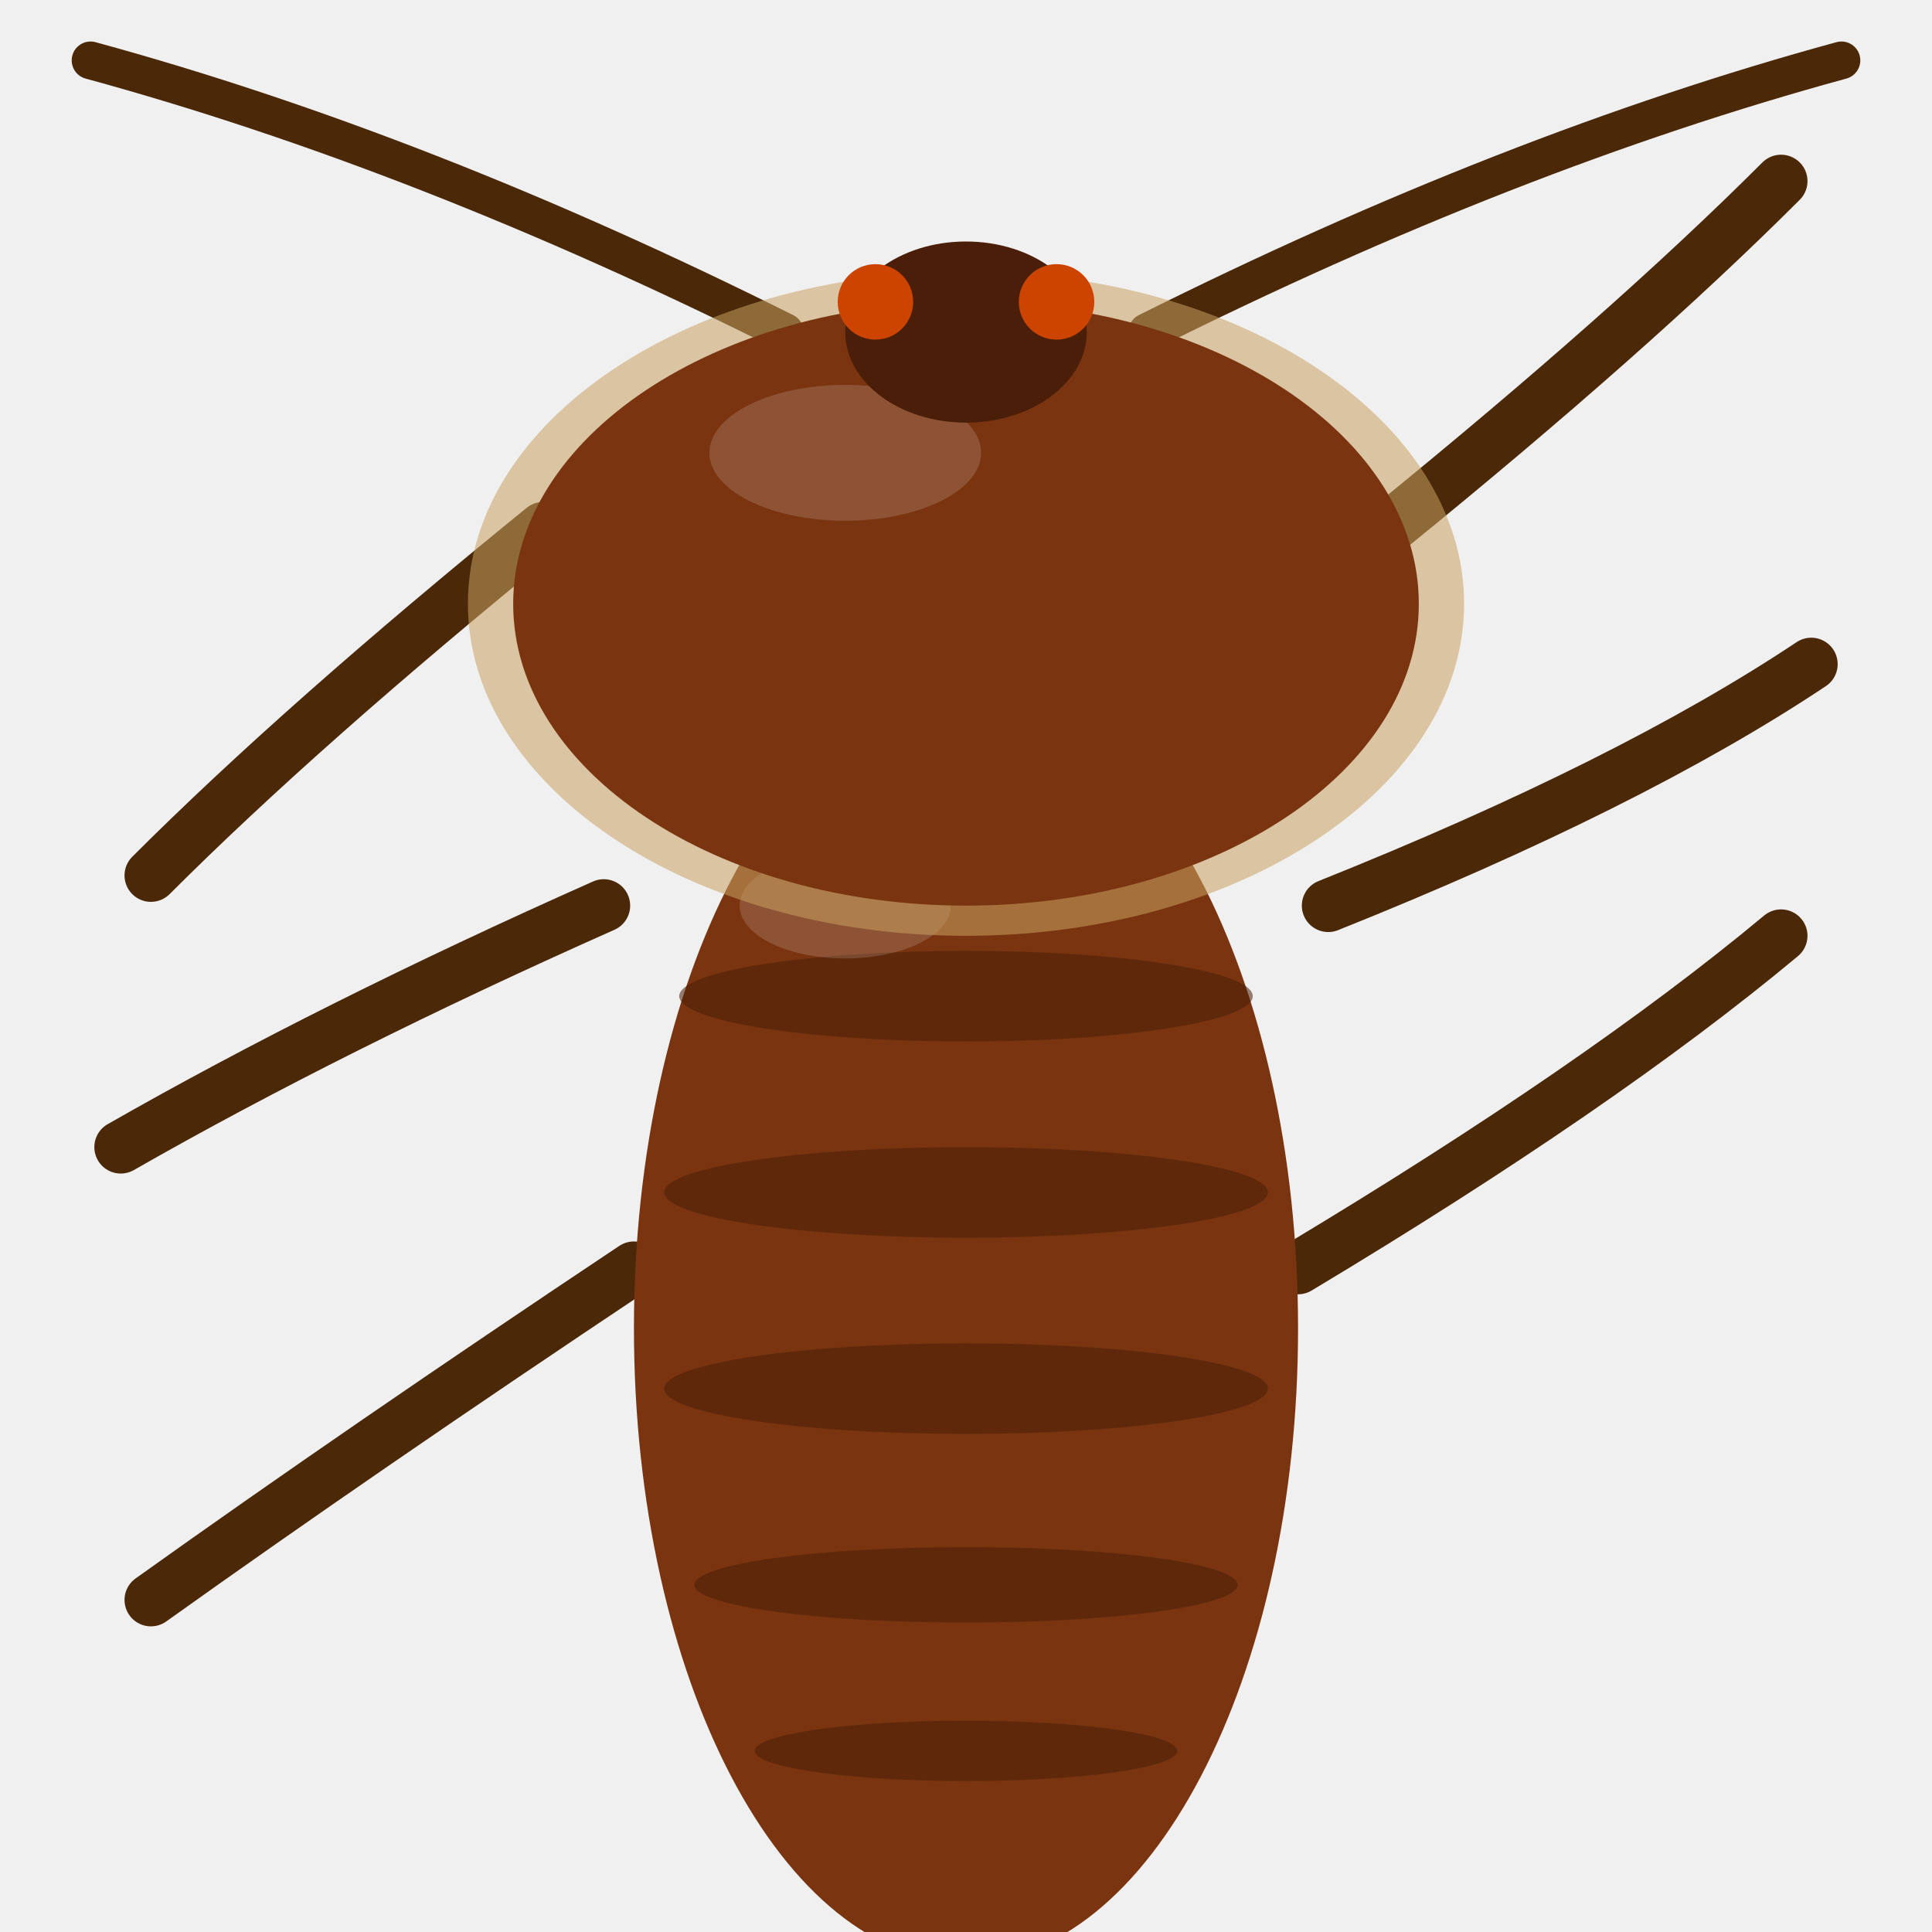
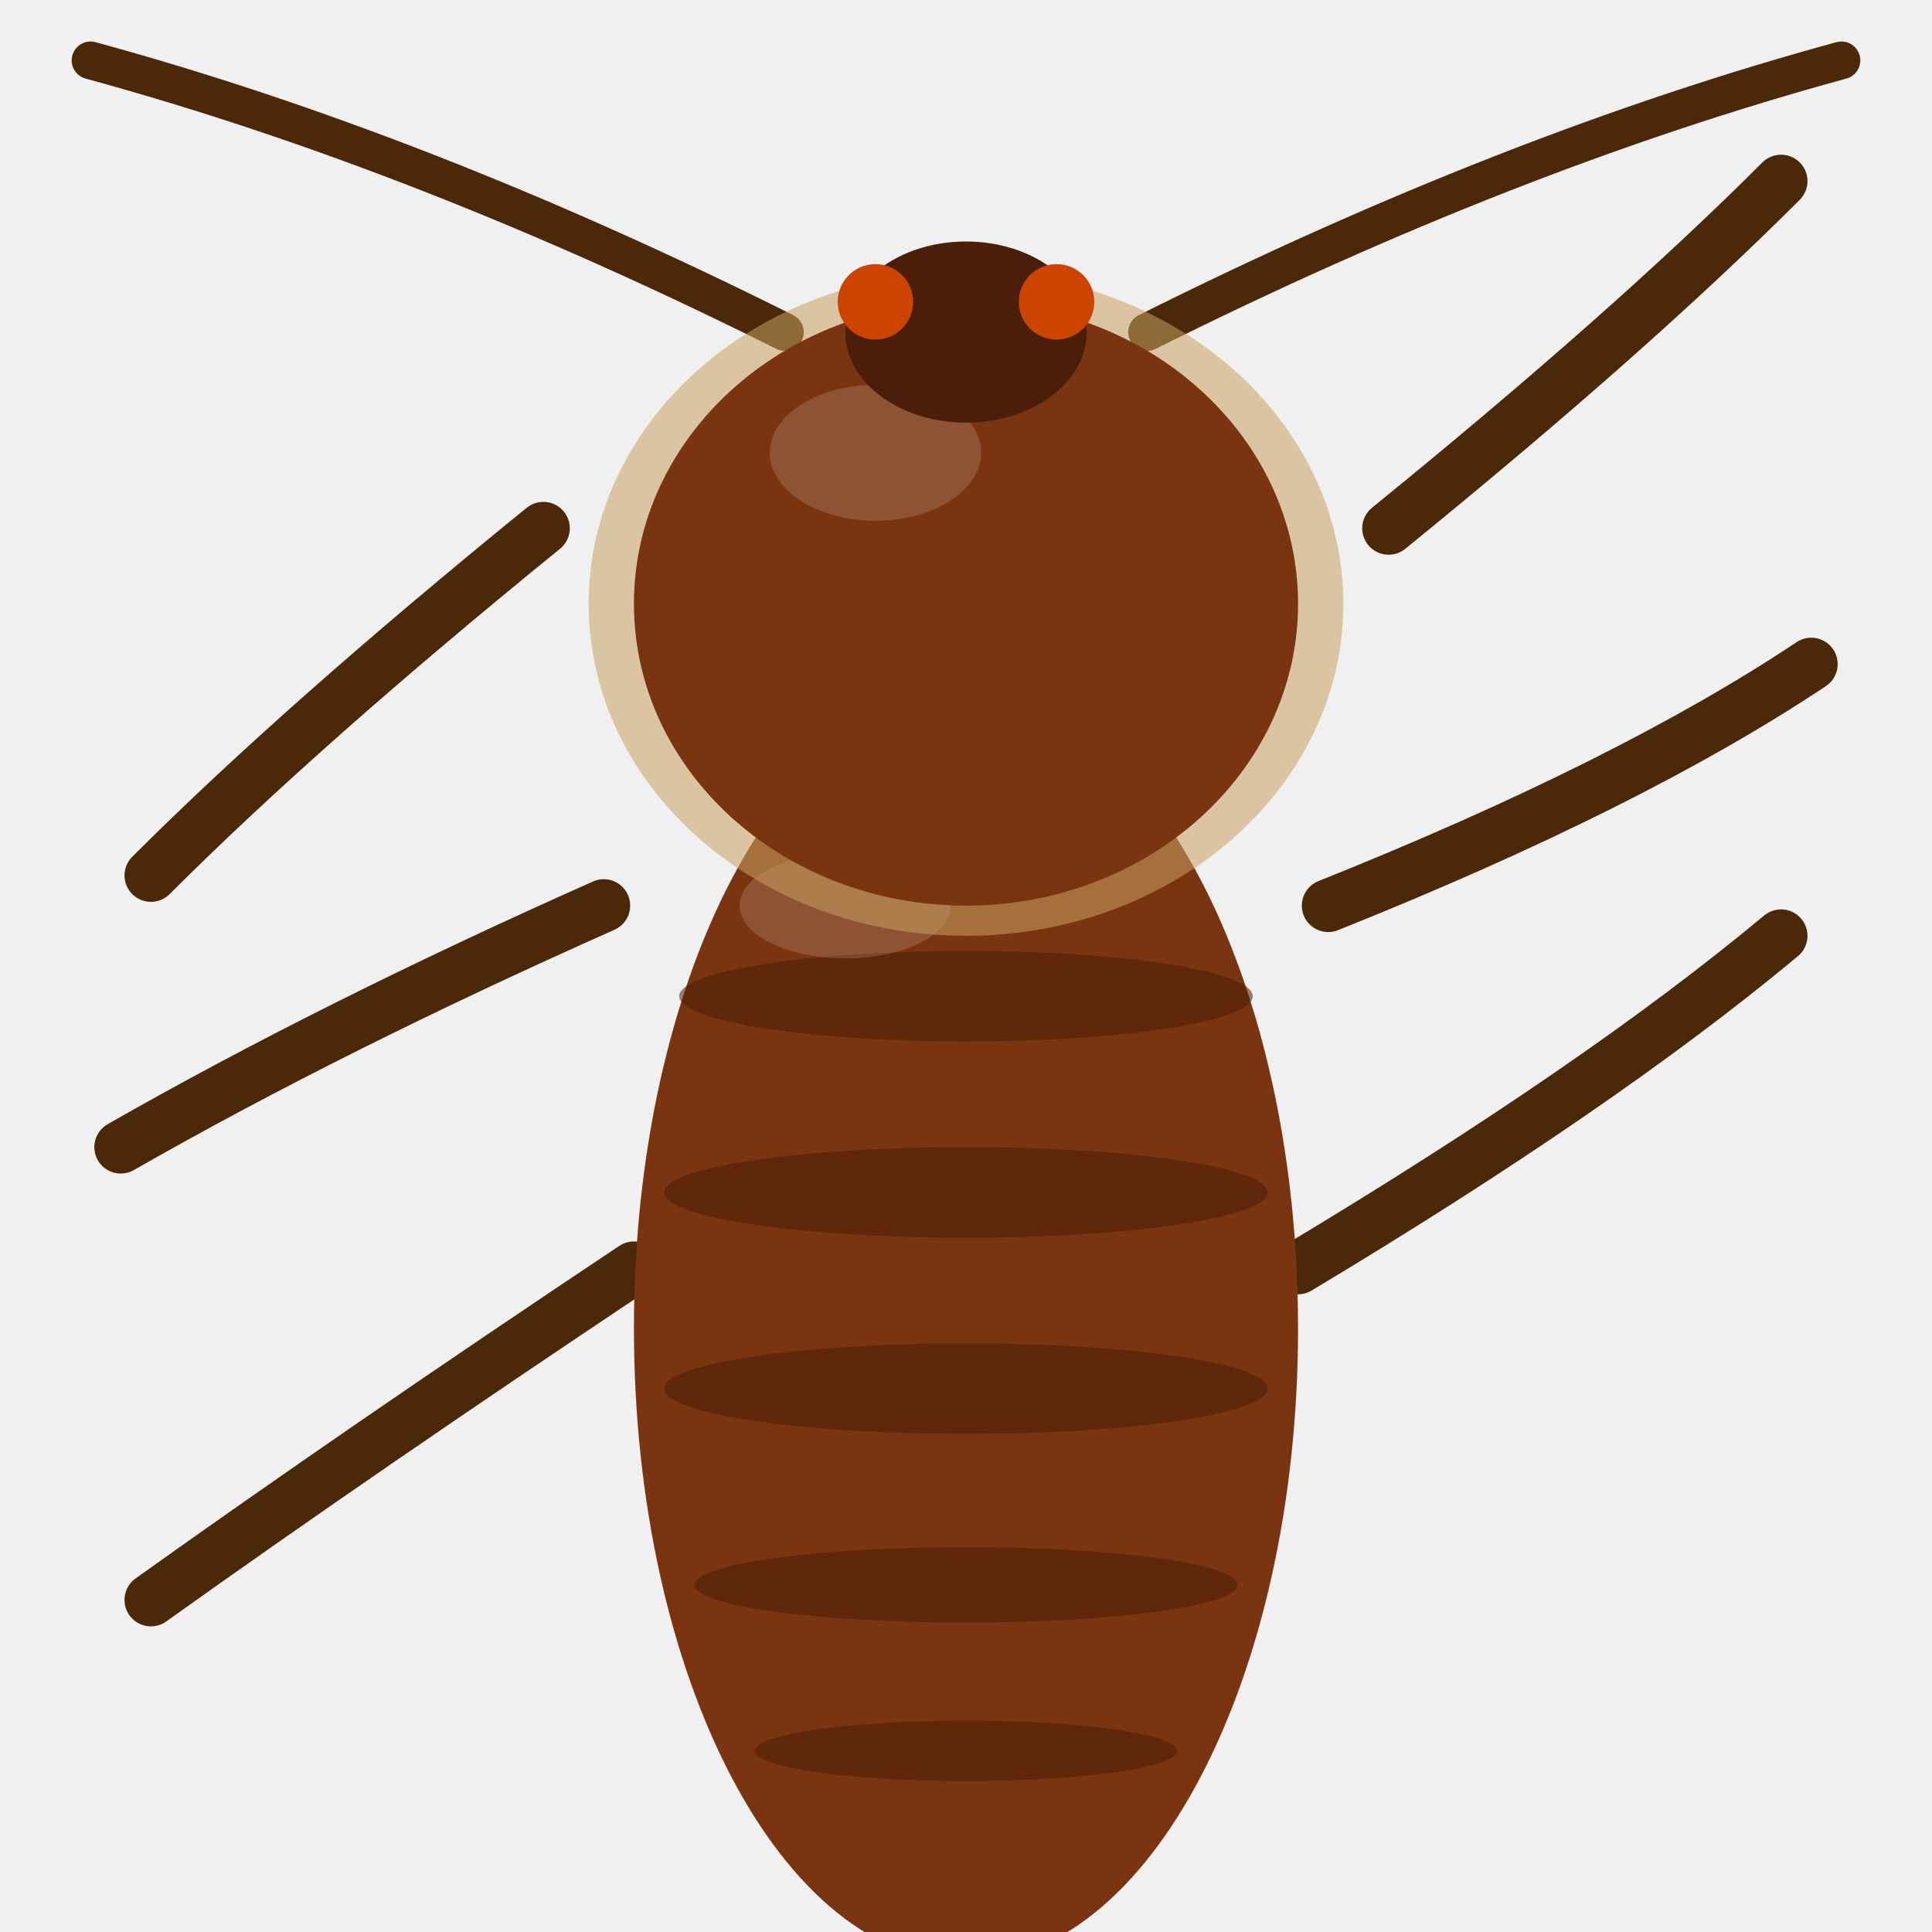
<svg xmlns="http://www.w3.org/2000/svg" width="128" height="128" viewBox="0 0 128 128">
  <path d="M 36 35 Q 20 48 10 58" stroke="#4A2808" stroke-width="3.5" stroke-linecap="round" fill="none" />
  <path d="M 40 60 Q 22 68 8 76" stroke="#4A2808" stroke-width="3.5" stroke-linecap="round" fill="none" />
  <path d="M 42 84 Q 24 96 10 106" stroke="#4A2808" stroke-width="3.5" stroke-linecap="round" fill="none" />
  <path d="M 92 35 Q 108 22 118 12" stroke="#4A2808" stroke-width="3.5" stroke-linecap="round" fill="none" />
  <path d="M 88 60 Q 108 52 120 44" stroke="#4A2808" stroke-width="3.5" stroke-linecap="round" fill="none" />
  <path d="M 86 84 Q 106 72 118 62" stroke="#4A2808" stroke-width="3.5" stroke-linecap="round" fill="none" />
  <path d="M 52 22 Q 28 10 6 4" stroke="#4A2808" stroke-width="2.5" stroke-linecap="round" fill="none" />
  <path d="M 76 22 Q 100 10 122 4" stroke="#4A2808" stroke-width="2.5" stroke-linecap="round" fill="none" />
  <ellipse cx="64" cy="88" rx="22" ry="42" fill="#7A3510" />
  <ellipse cx="64" cy="66" rx="19" ry="3" fill="#4A1E08" opacity="0.55" />
  <ellipse cx="64" cy="79" rx="20" ry="3" fill="#4A1E08" opacity="0.55" />
  <ellipse cx="64" cy="92" rx="20" ry="3" fill="#4A1E08" opacity="0.55" />
  <ellipse cx="64" cy="105" rx="18" ry="2.5" fill="#4A1E08" opacity="0.55" />
  <ellipse cx="64" cy="116" rx="14" ry="2" fill="#4A1E08" opacity="0.55" />
  <ellipse cx="56" cy="60" rx="7" ry="3.5" fill="white" opacity="0.15" />
-   <ellipse cx="64" cy="40" rx="33" ry="22" fill="#C8A060" opacity="0.55" />
-   <ellipse cx="64" cy="40" rx="30" ry="20" fill="#7A3510" />
-   <ellipse cx="56" cy="30" rx="9" ry="4.5" fill="white" opacity="0.15" />
+   <ellipse cx="64" cy="40" rx="25" ry="22" fill="#C8A060" opacity="0.55" />
+   <ellipse cx="64" cy="40" rx="22" ry="20" fill="#7A3510" />
+   <ellipse cx="58" cy="30" rx="7" ry="4.5" fill="white" opacity="0.15" />
  <ellipse cx="64" cy="22" rx="8" ry="6" fill="#4A1E08" />
  <circle cx="58" cy="20" r="2.5" fill="#CC4400" />
  <circle cx="70" cy="20" r="2.5" fill="#CC4400" />
</svg>
